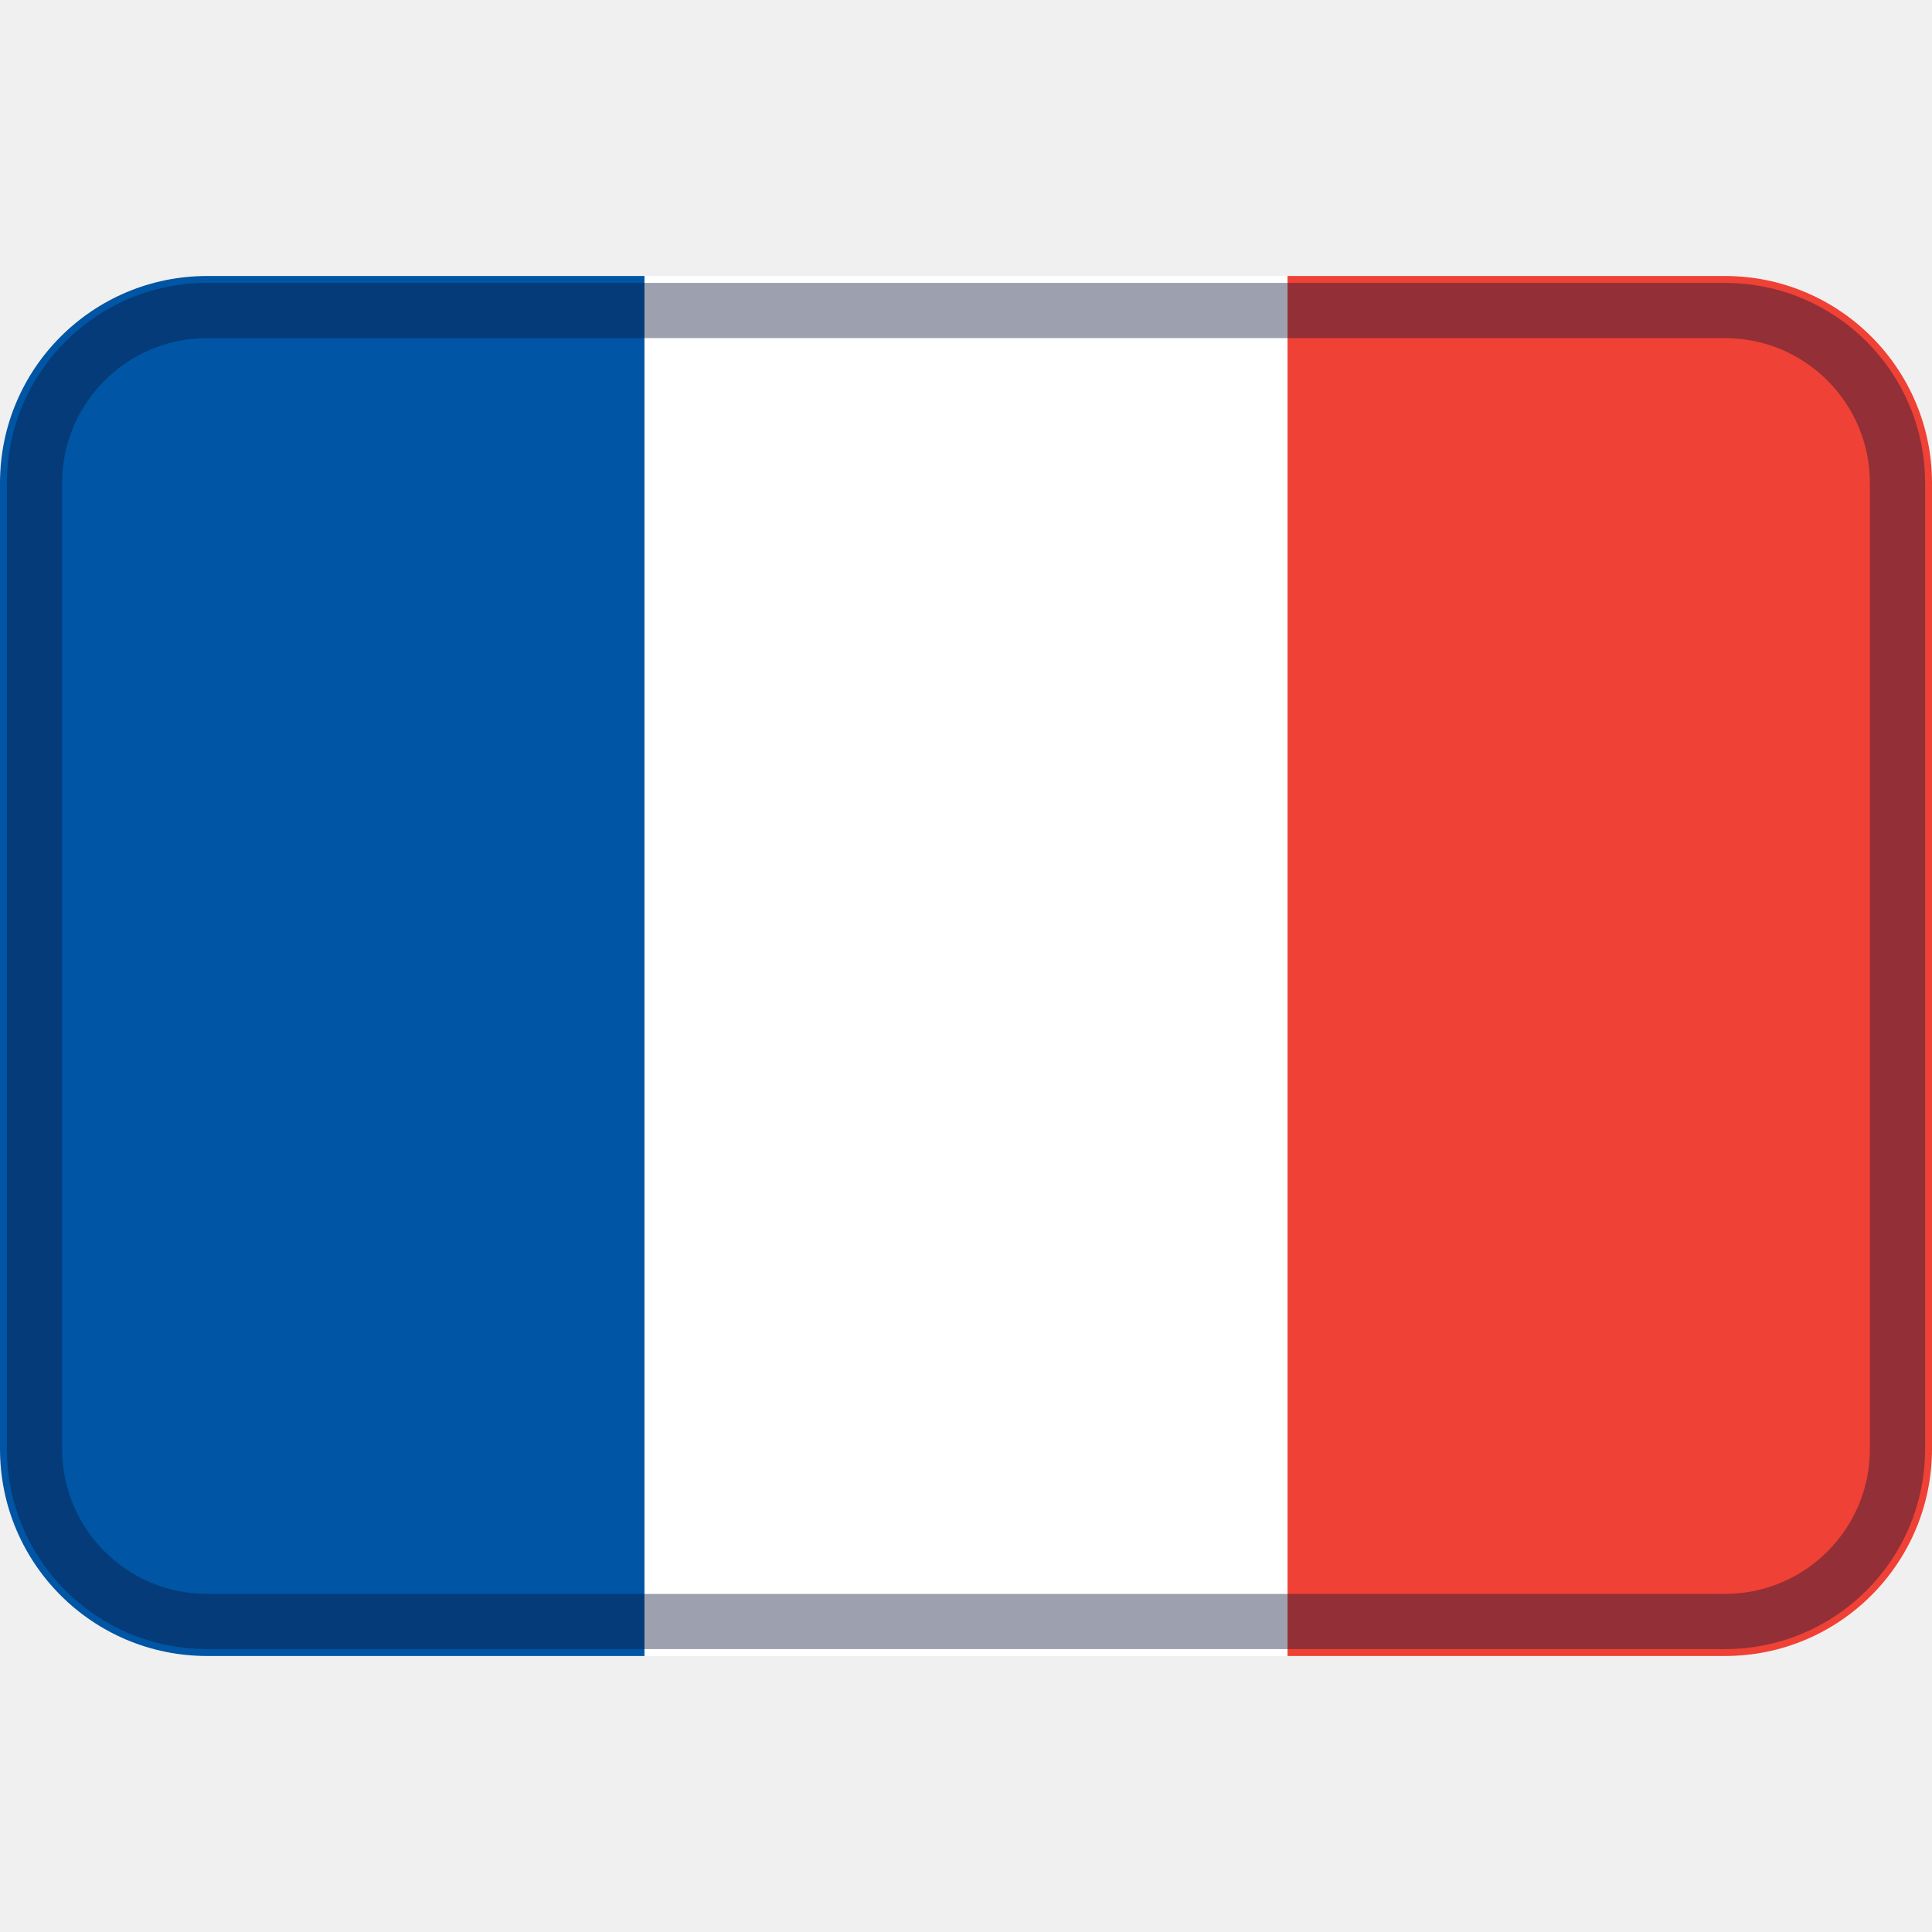
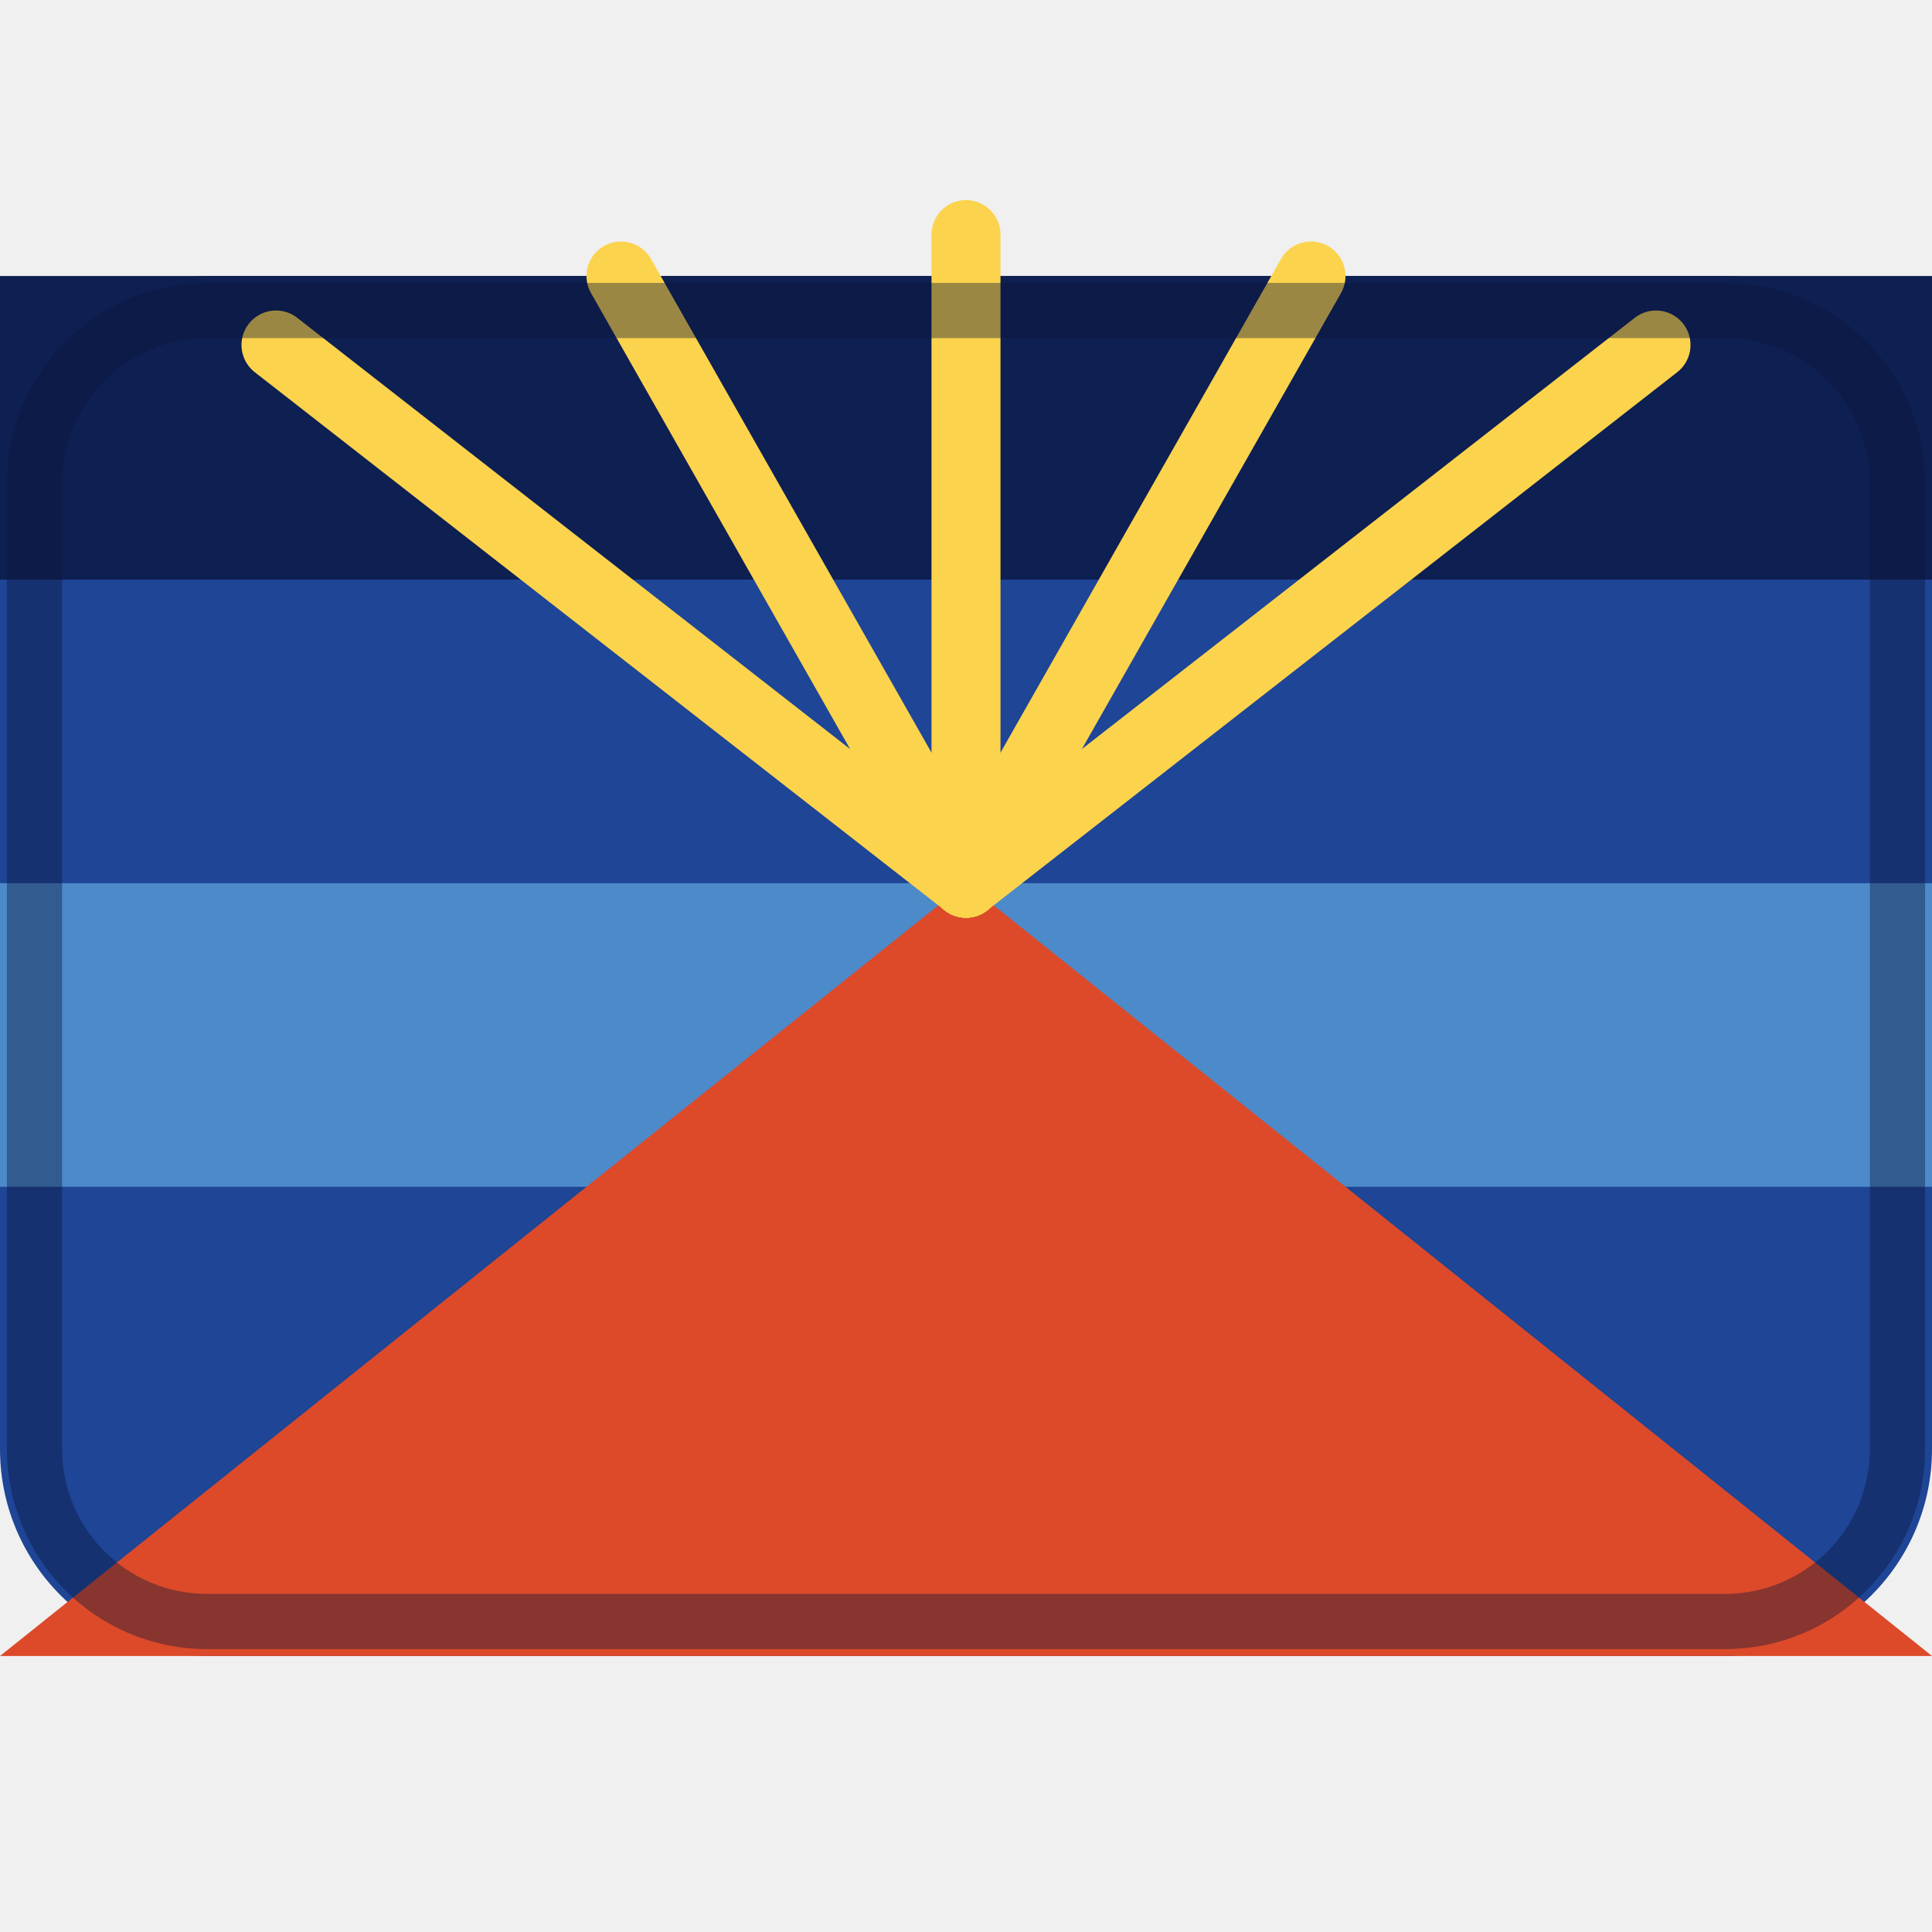
<svg xmlns="http://www.w3.org/2000/svg" width="14" height="14" viewBox="0 0 14 14">
-   <rect x="0" y="2" width="14" height="10" rx="1.5" fill="#FFFFFF" />
-   <path d="M0 3.5 A 1.5 1.5 0 0 1 1.5 2 H 4.67 V 12 H 1.5 A 1.5 1.5 0 0 1 0 10.5 Z" fill="#0055A4" />
-   <path d="M9.33 2 H 12.5 A 1.5 1.5 0 0 1 14 3.5 V 10.5 A 1.5 1.5 0 0 1 12.5 12 H 9.33 Z" fill="#EF4135" />
+   <rect x="0" y="2" width="14" height="10" rx="1.5" fill="#1E4596" />
+   <rect x="0" y="2" width="14" height="2.2" fill="#0E1F52" />
+   <rect x="0" y="4.2" width="14" height="2.2" fill="#1E4596" />
+   <rect x="0" y="6.4" width="14" height="2.2" fill="#4D8AC9" />
+   <path d="M0 12 L7 6.4 L14 12 Z" fill="#DC4A2A" />
+   <line x1="7" y1="6.4" x2="2" y2="2.5" stroke="#FCD34D" stroke-width="0.5" stroke-linecap="round" />
+   <line x1="7" y1="6.4" x2="4.5" y2="2" stroke="#FCD34D" stroke-width="0.5" stroke-linecap="round" />
+   <line x1="7" y1="6.4" x2="7" y2="1.7" stroke="#FCD34D" stroke-width="0.5" stroke-linecap="round" />
+   <line x1="7" y1="6.4" x2="9.5" y2="2" stroke="#FCD34D" stroke-width="0.5" stroke-linecap="round" />
+   <line x1="7" y1="6.4" x2="12" y2="2.5" stroke="#FCD34D" stroke-width="0.5" stroke-linecap="round" />
  <rect x="0.25" y="2.25" width="13.5" height="9.5" rx="1.25" fill="none" stroke="#0B1437" stroke-width="0.4" opacity="0.4" />
</svg>
